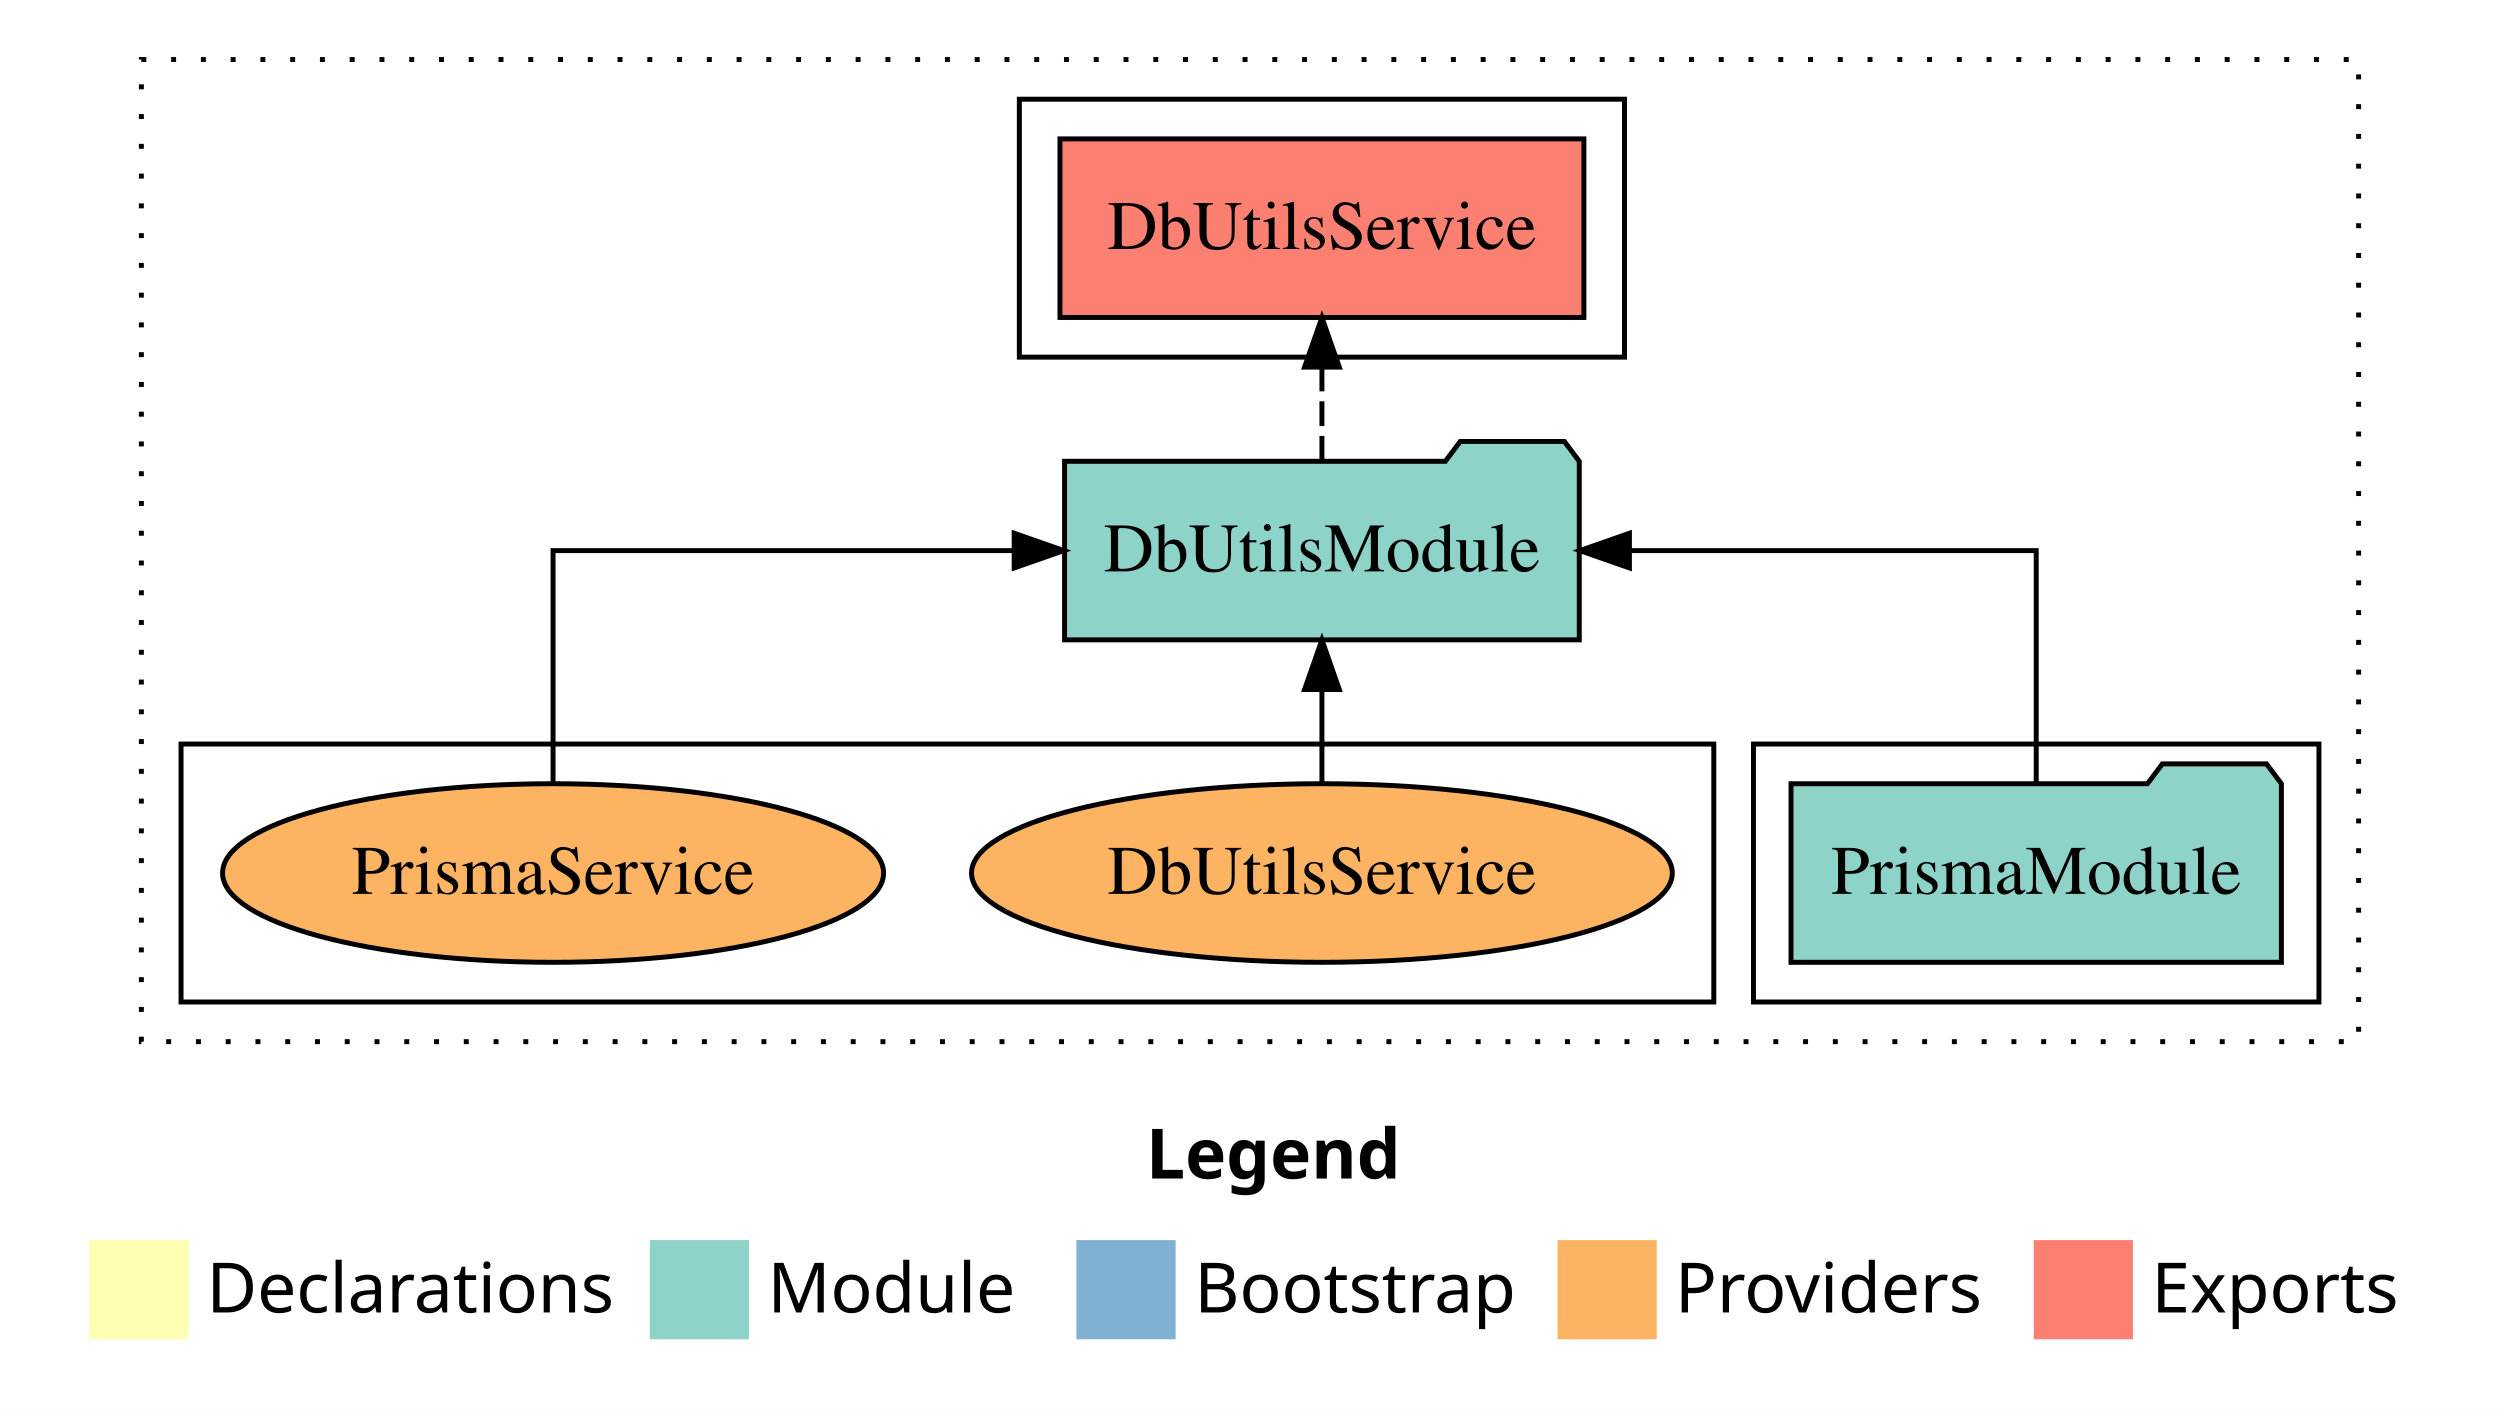
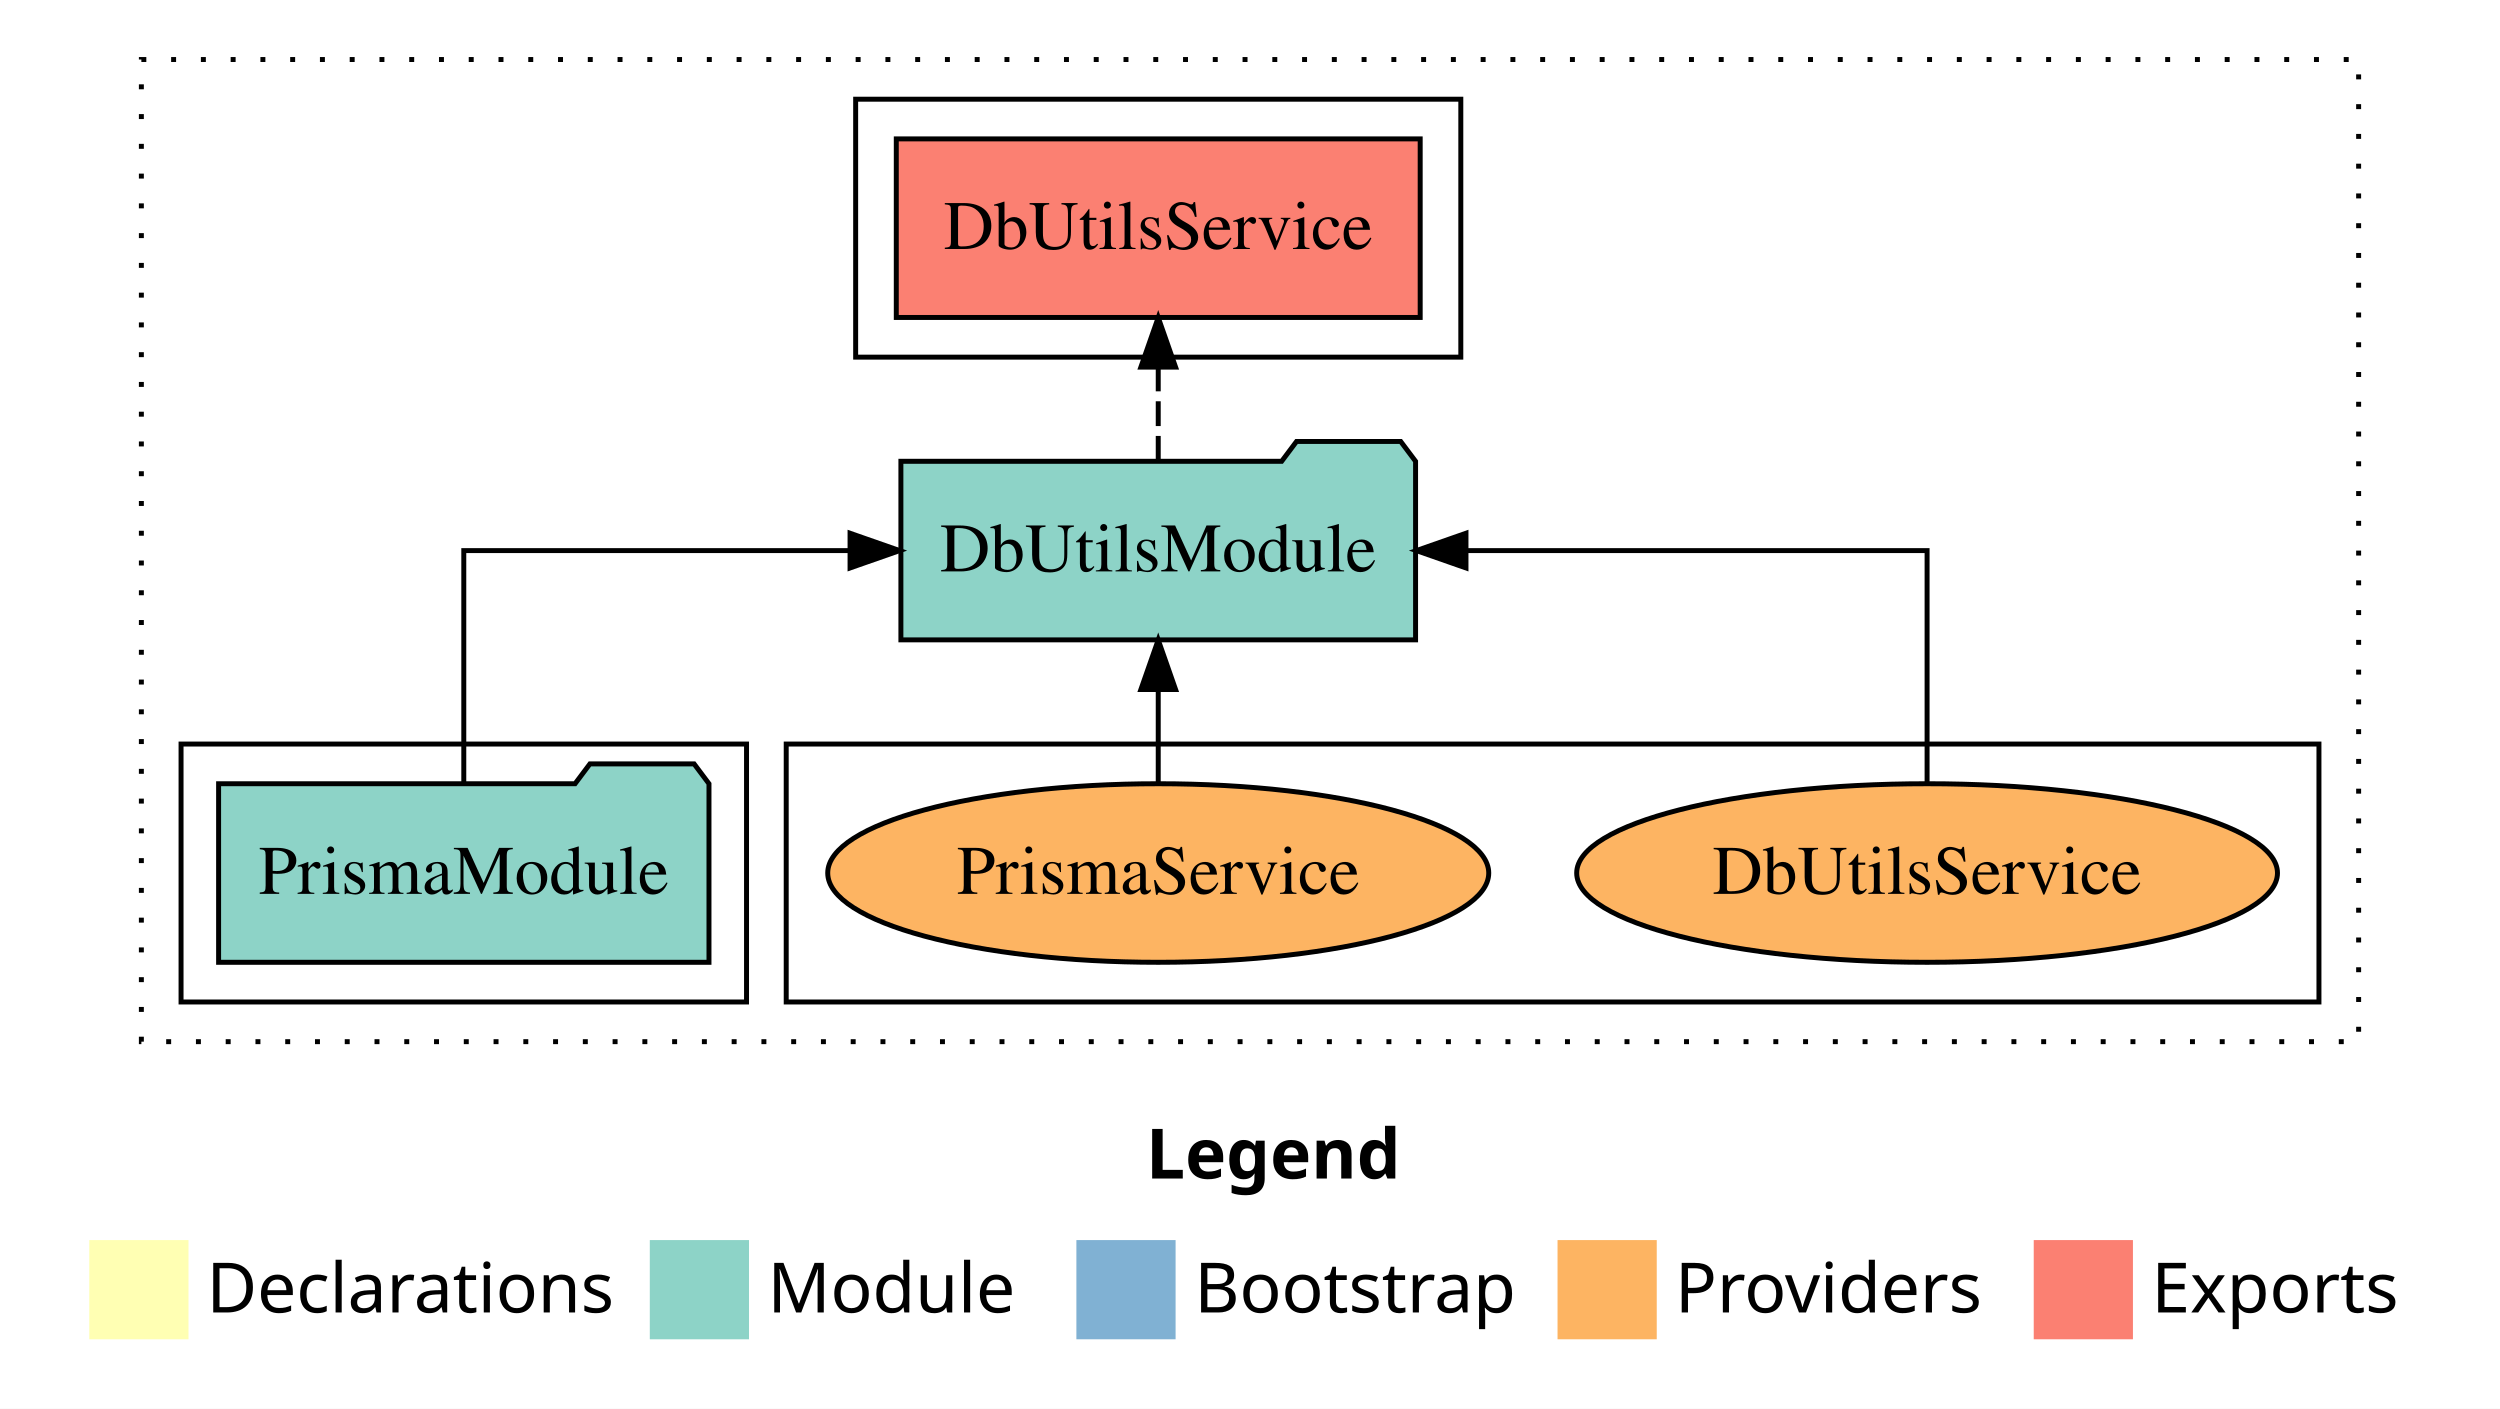
<svg xmlns="http://www.w3.org/2000/svg" width="504pt" height="284pt" viewBox="0.00 0.00 504.00 284.00">
  <g id="graph0" class="graph" transform="scale(1 1) rotate(0) translate(4 280)">
    <polygon fill="white" stroke="transparent" points="-4,4 -4,-280 500,-280 500,4 -4,4" />
    <text text-anchor="start" x="227.01" y="-42.4" font-family="Times-12" font-weight="bold" font-size="14.00">Legend</text>
    <polygon fill="#ffffb3" stroke="transparent" points="14,-10 14,-30 34,-30 34,-10 14,-10" />
    <text text-anchor="start" x="37.63" y="-15.4" font-family="Times-12" font-size="14.00">  Declarations</text>
    <polygon fill="#8dd3c7" stroke="transparent" points="127,-10 127,-30 147,-30 147,-10 127,-10" />
    <text text-anchor="start" x="150.73" y="-15.4" font-family="Times-12" font-size="14.00">  Module</text>
    <polygon fill="#80b1d3" stroke="transparent" points="213,-10 213,-30 233,-30 233,-10 213,-10" />
    <text text-anchor="start" x="236.78" y="-15.4" font-family="Times-12" font-size="14.00">  Bootstrap</text>
    <polygon fill="#fdb462" stroke="transparent" points="310,-10 310,-30 330,-30 330,-10 310,-10" />
    <text text-anchor="start" x="333.67" y="-15.4" font-family="Times-12" font-size="14.00">  Providers</text>
    <polygon fill="#fb8072" stroke="transparent" points="406,-10 406,-30 426,-30 426,-10 406,-10" />
    <text text-anchor="start" x="429.73" y="-15.4" font-family="Times-12" font-size="14.00">  Exports</text>
    <g id="clust1" class="cluster">
      <polygon fill="none" stroke="black" stroke-dasharray="1,5" points="24.5,-70 24.5,-268 471.5,-268 471.5,-70 24.5,-70" />
    </g>
+     <g id="clust6" class="cluster">
+       <polygon fill="none" stroke="black" points="154.5,-78 154.5,-130 463.5,-130 463.5,-78 154.5,-78" />
+     </g>
    <g id="clust3" class="cluster">
-       <polygon fill="none" stroke="black" points="349.5,-78 349.5,-130 463.5,-130 463.5,-78 349.5,-78" />
+       <polygon fill="none" stroke="black" points="32.5,-78 32.5,-130 146.5,-130 146.5,-78 32.5,-78" />
    </g>
    <g id="clust4" class="cluster">
-       <polygon fill="none" stroke="black" points="201.5,-208 201.5,-260 323.5,-260 323.5,-208 201.5,-208" />
-     </g>
-     <g id="clust6" class="cluster">
-       <polygon fill="none" stroke="black" points="32.5,-78 32.5,-130 341.5,-130 341.5,-78 32.5,-78" />
+       <polygon fill="none" stroke="black" points="168.5,-208 168.5,-260 290.5,-260 290.5,-208 168.5,-208" />
    </g>
    <g id="node1" class="node">
-       <polygon fill="#8dd3c7" stroke="black" points="455.93,-122 452.93,-126 431.93,-126 428.93,-122 357.07,-122 357.07,-86 455.93,-86 455.93,-122" />
-       <text text-anchor="middle" x="406.5" y="-99.8" font-family="Times,serif" font-size="14.00">PrismaModule</text>
+       <polygon fill="#8dd3c7" stroke="black" points="138.93,-122 135.93,-126 114.93,-126 111.93,-122 40.07,-122 40.07,-86 138.93,-86 138.93,-122" />
+       <text text-anchor="middle" x="89.5" y="-99.8" font-family="Times,serif" font-size="14.00">PrismaModule</text>
    </g>
    <g id="node2" class="node">
-       <polygon fill="#8dd3c7" stroke="black" points="314.38,-187 311.38,-191 290.38,-191 287.38,-187 210.62,-187 210.62,-151 314.38,-151 314.38,-187" />
-       <text text-anchor="middle" x="262.5" y="-164.8" font-family="Times,serif" font-size="14.00">DbUtilsModule</text>
+       <polygon fill="#8dd3c7" stroke="black" points="281.38,-187 278.38,-191 257.38,-191 254.38,-187 177.62,-187 177.62,-151 281.38,-151 281.38,-187" />
+       <text text-anchor="middle" x="229.5" y="-164.8" font-family="Times,serif" font-size="14.00">DbUtilsModule</text>
    </g>
    <g id="edge1" class="edge">
-       <path fill="none" stroke="black" d="M406.5,-122.11C406.5,-141.34 406.5,-169 406.5,-169 406.5,-169 324.49,-169 324.49,-169" />
-       <polygon fill="black" stroke="black" points="324.49,-165.5 314.49,-169 324.49,-172.5 324.49,-165.5" />
+       <path fill="none" stroke="black" d="M89.5,-122.11C89.5,-141.34 89.5,-169 89.5,-169 89.5,-169 167.37,-169 167.37,-169" />
+       <polygon fill="black" stroke="black" points="167.37,-172.5 177.37,-169 167.37,-165.5 167.37,-172.5" />
    </g>
    <g id="node3" class="node">
-       <polygon fill="#fb8072" stroke="black" points="315.31,-252 209.69,-252 209.69,-216 315.31,-216 315.31,-252" />
-       <text text-anchor="middle" x="262.5" y="-229.8" font-family="Times,serif" font-size="14.00">DbUtilsService </text>
+       <polygon fill="#fb8072" stroke="black" points="282.31,-252 176.69,-252 176.69,-216 282.31,-216 282.31,-252" />
+       <text text-anchor="middle" x="229.5" y="-229.8" font-family="Times,serif" font-size="14.00">DbUtilsService </text>
    </g>
    <g id="edge2" class="edge">
-       <path fill="none" stroke="black" stroke-dasharray="5,2" d="M262.5,-187.11C262.5,-187.11 262.5,-205.99 262.5,-205.99" />
-       <polygon fill="black" stroke="black" points="259,-205.99 262.5,-215.99 266,-205.99 259,-205.99" />
+       <path fill="none" stroke="black" stroke-dasharray="5,2" d="M229.5,-187.11C229.5,-187.11 229.5,-205.99 229.5,-205.99" />
+       <polygon fill="black" stroke="black" points="226,-205.99 229.5,-215.99 233,-205.99 226,-205.99" />
    </g>
    <g id="node4" class="node">
-       <ellipse fill="#fdb462" stroke="black" cx="262.5" cy="-104" rx="70.64" ry="18" />
-       <text text-anchor="middle" x="262.5" y="-99.8" font-family="Times,serif" font-size="14.00">DbUtilsService</text>
+       <ellipse fill="#fdb462" stroke="black" cx="384.5" cy="-104" rx="70.64" ry="18" />
+       <text text-anchor="middle" x="384.5" y="-99.8" font-family="Times,serif" font-size="14.00">DbUtilsService</text>
    </g>
    <g id="edge3" class="edge">
-       <path fill="none" stroke="black" d="M262.5,-122.11C262.5,-122.11 262.5,-140.99 262.5,-140.99" />
-       <polygon fill="black" stroke="black" points="259,-140.99 262.5,-150.99 266,-140.99 259,-140.99" />
+       <path fill="none" stroke="black" d="M384.5,-122.11C384.5,-141.34 384.5,-169 384.5,-169 384.5,-169 291.54,-169 291.54,-169" />
+       <polygon fill="black" stroke="black" points="291.54,-165.5 281.54,-169 291.54,-172.5 291.54,-165.5" />
    </g>
    <g id="node5" class="node">
-       <ellipse fill="#fdb462" stroke="black" cx="107.5" cy="-104" rx="66.63" ry="18" />
-       <text text-anchor="middle" x="107.5" y="-99.8" font-family="Times,serif" font-size="14.00">PrismaService</text>
+       <ellipse fill="#fdb462" stroke="black" cx="229.5" cy="-104" rx="66.63" ry="18" />
+       <text text-anchor="middle" x="229.5" y="-99.8" font-family="Times,serif" font-size="14.00">PrismaService</text>
    </g>
    <g id="edge4" class="edge">
-       <path fill="none" stroke="black" d="M107.5,-122.11C107.5,-141.34 107.5,-169 107.5,-169 107.5,-169 200.46,-169 200.46,-169" />
-       <polygon fill="black" stroke="black" points="200.46,-172.5 210.46,-169 200.46,-165.5 200.46,-172.5" />
+       <path fill="none" stroke="black" d="M229.5,-122.11C229.5,-122.11 229.5,-140.99 229.5,-140.99" />
+       <polygon fill="black" stroke="black" points="226,-140.99 229.5,-150.99 233,-140.99 226,-140.99" />
    </g>
  </g>
</svg>
